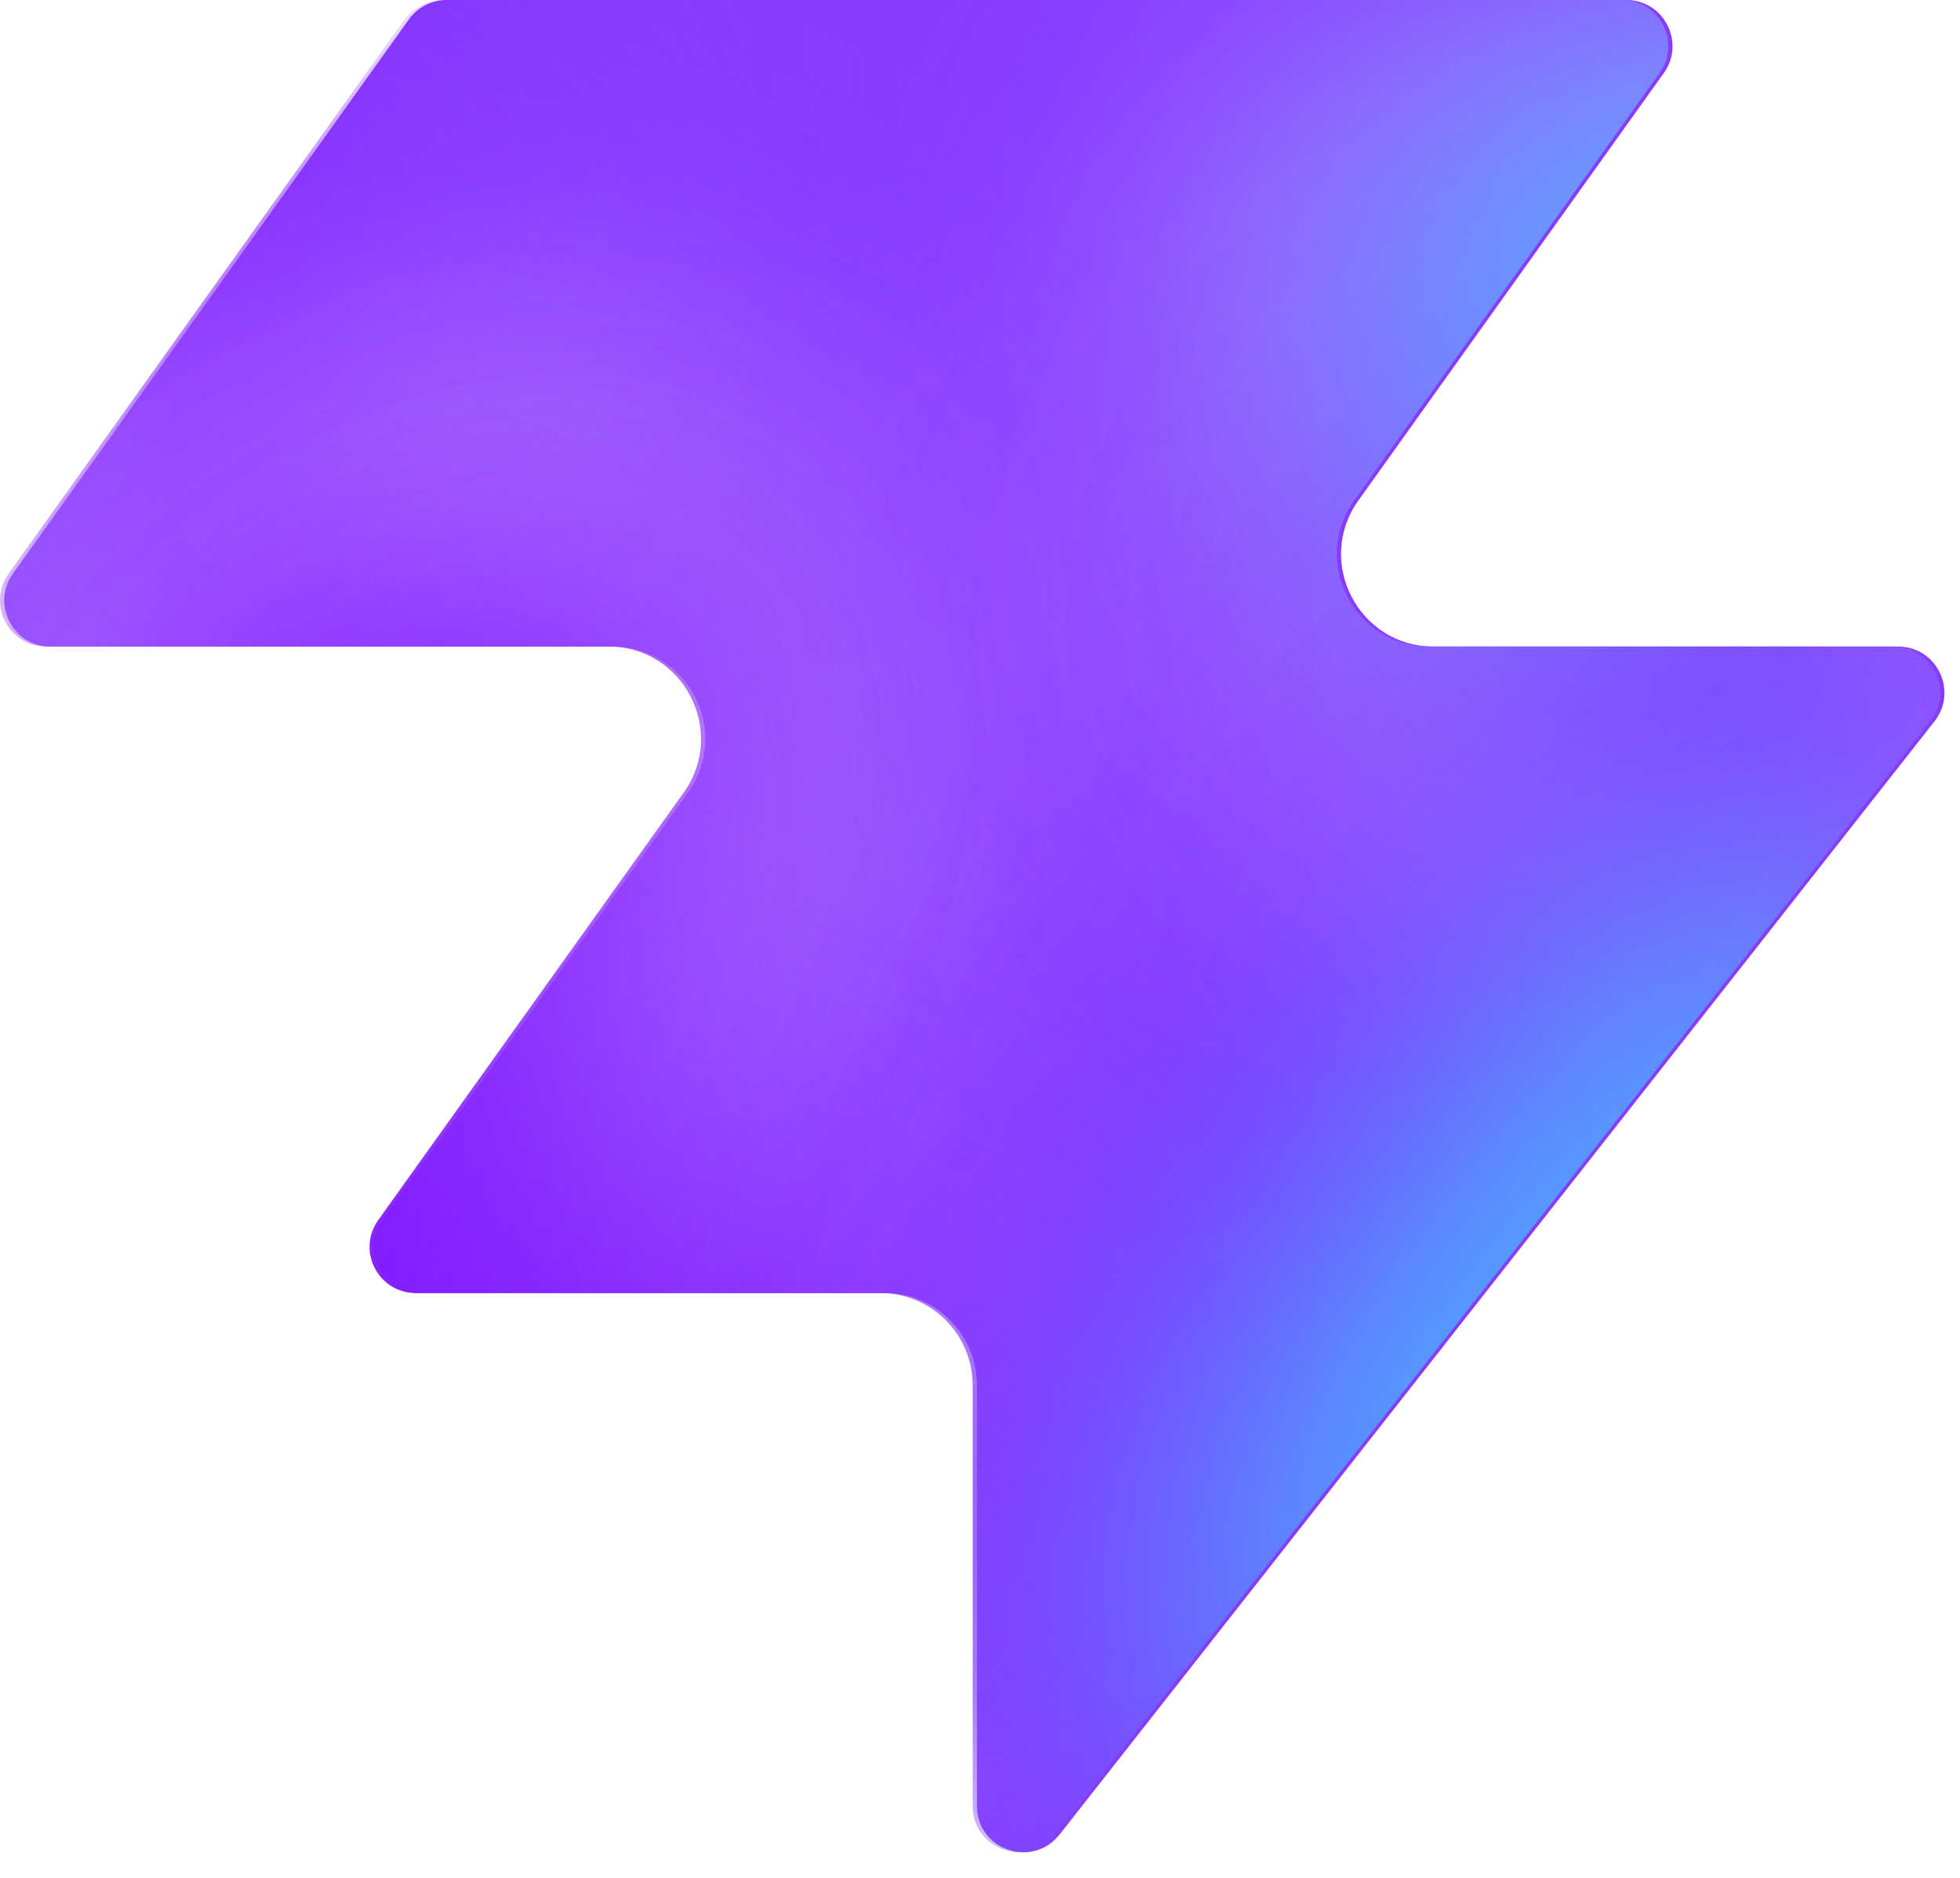
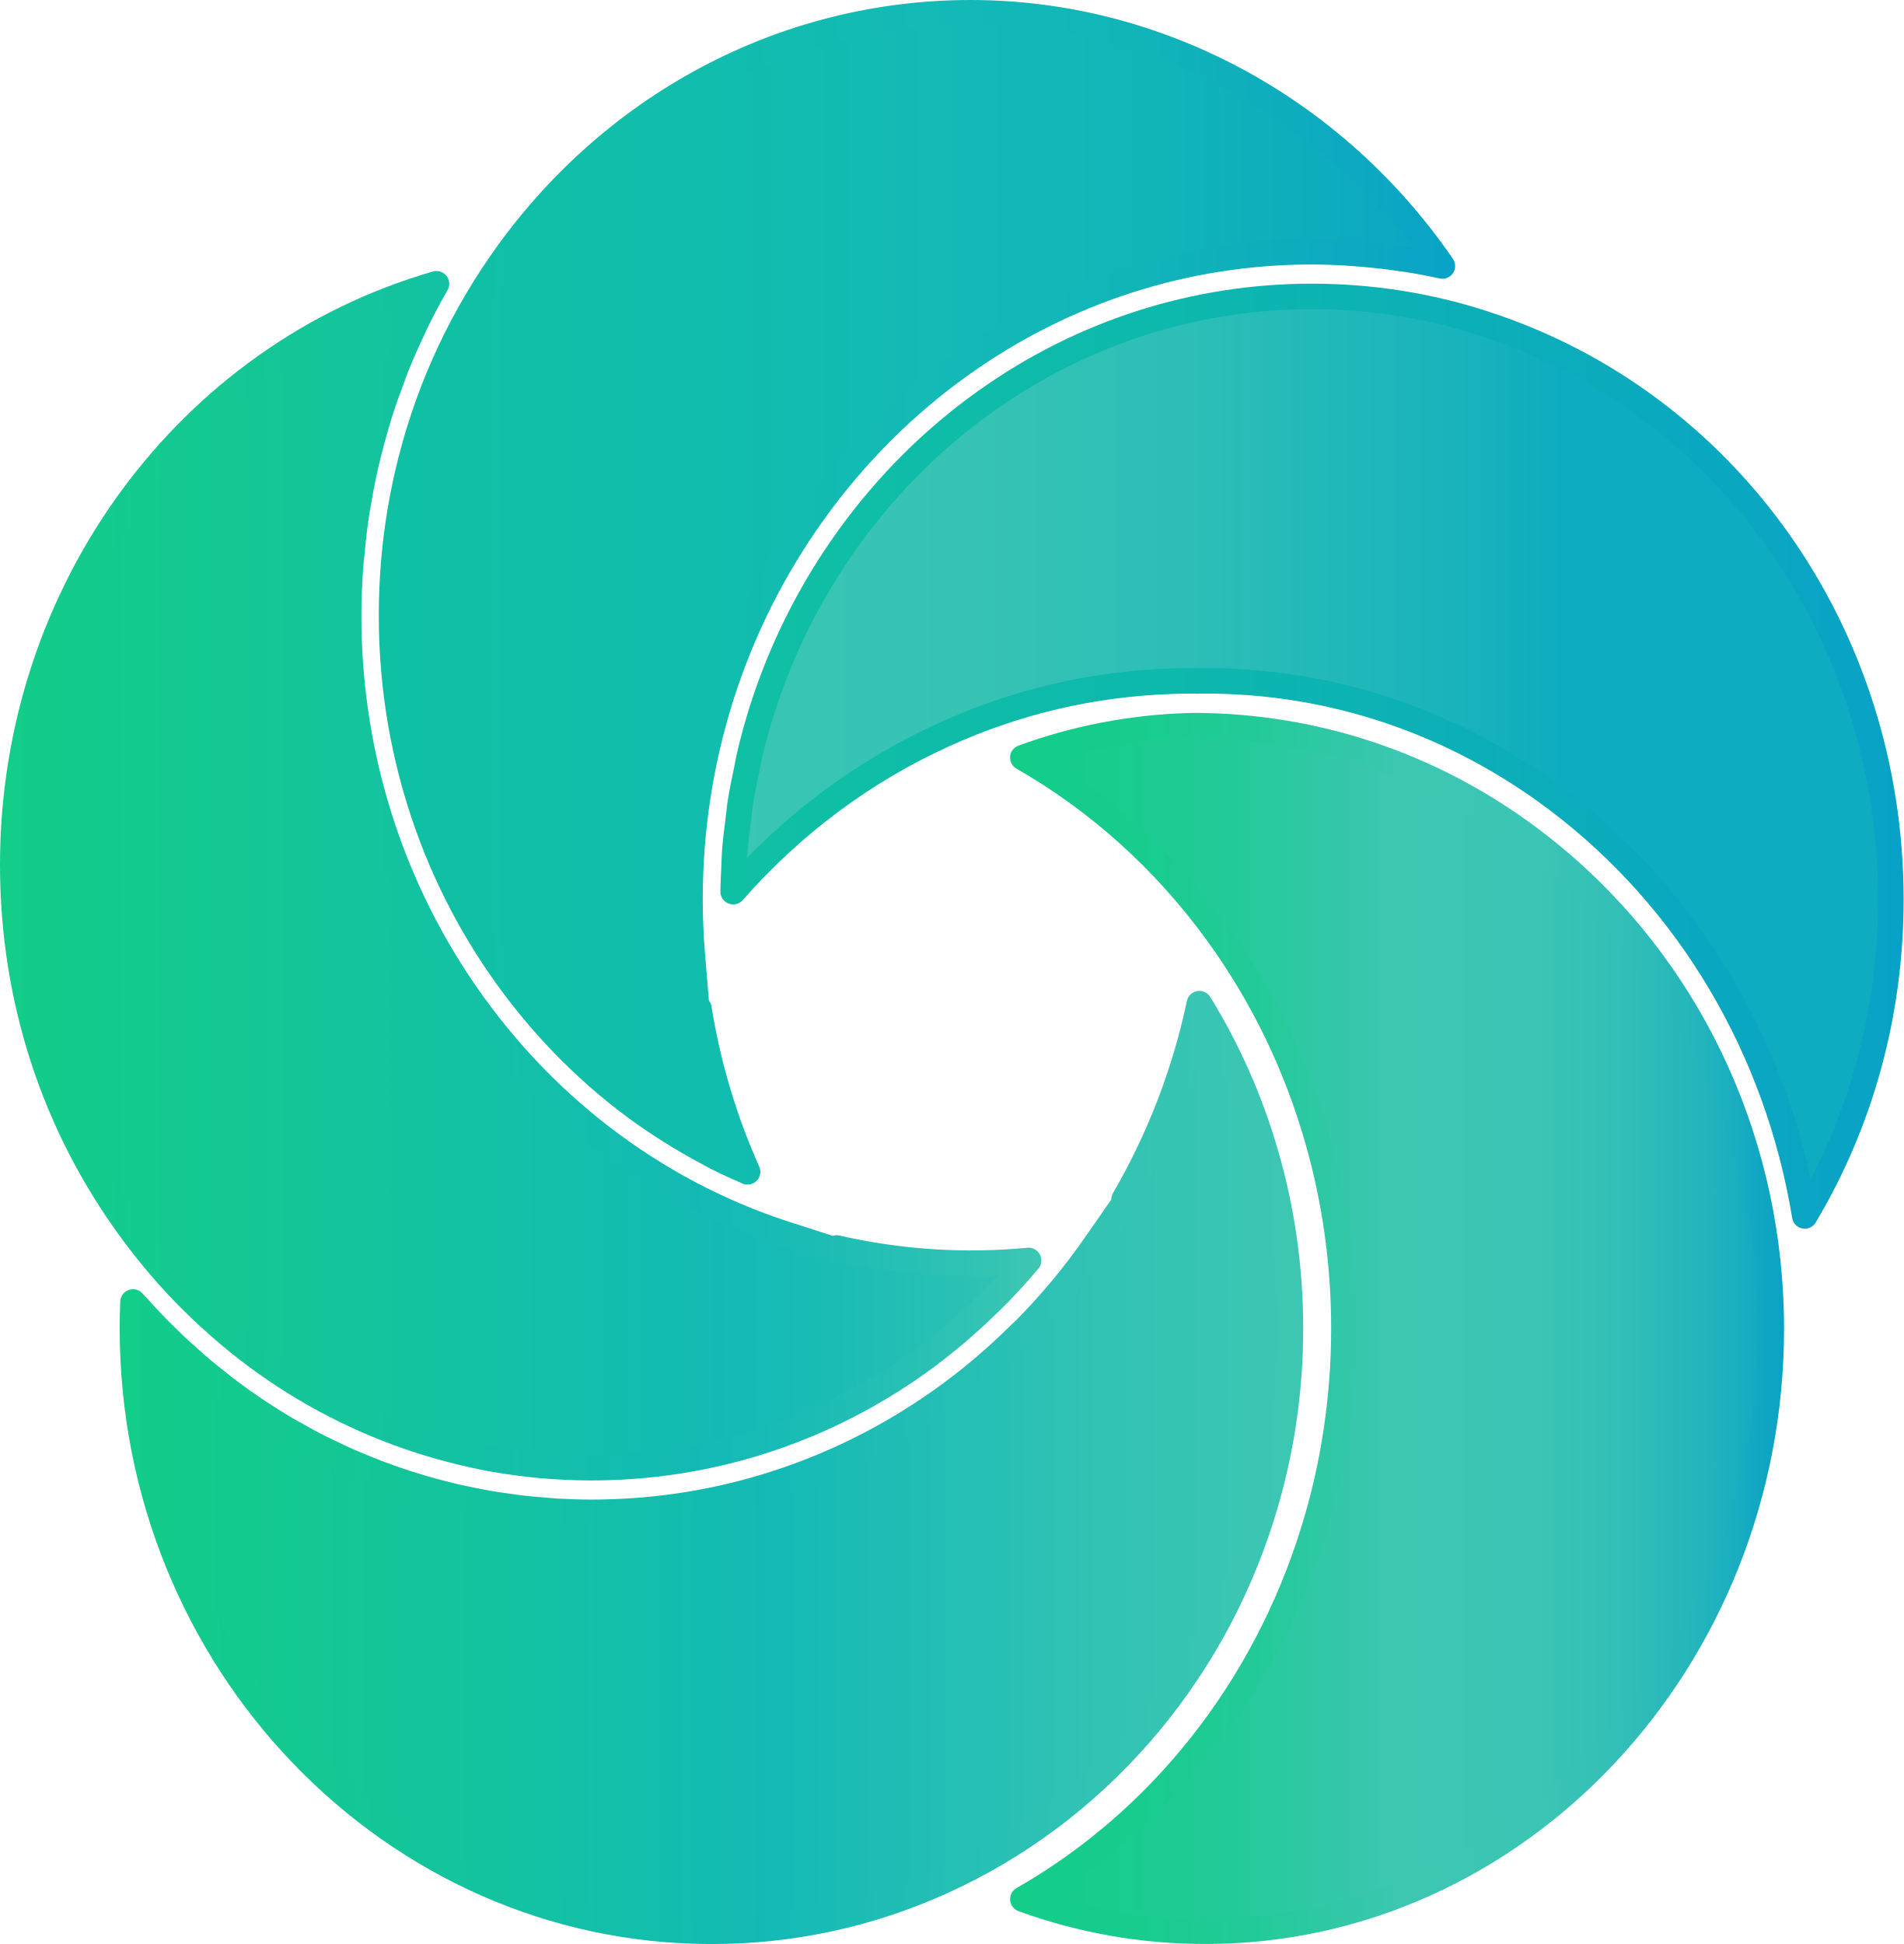
- <svg xmlns="http://www.w3.org/2000/svg" width="48" height="46" fill="none" viewBox="0 0 48 46">
-   <path fill="#863bff" d="M25.946 44.938c-.664.845-2.021.375-2.021-.698V33.937a2.26 2.26 0 0 0-2.262-2.262H10.287c-.92 0-1.456-1.04-.92-1.788l7.48-10.471c1.07-1.497 0-3.578-1.842-3.578H1.237c-.92 0-1.456-1.04-.92-1.788L10.013.474c.214-.297.556-.474.92-.474h28.894c.92 0 1.456 1.04.92 1.788l-7.48 10.471c-1.07 1.498 0 3.579 1.842 3.579h11.377c.943 0 1.473 1.088.89 1.83L25.947 44.94z" style="fill:#863bff;fill:color(display-p3 .525 .23 1);fill-opacity:1" />
-   <mask id="a" width="48" height="46" x="0" y="0" maskUnits="userSpaceOnUse" style="mask-type:alpha">
-     <path fill="#000" d="M25.842 44.938c-.664.844-2.021.375-2.021-.698V33.937a2.26 2.26 0 0 0-2.262-2.262H10.183c-.92 0-1.456-1.04-.92-1.788l7.48-10.471c1.07-1.498 0-3.579-1.842-3.579H1.133c-.92 0-1.456-1.04-.92-1.787L9.91.473c.214-.297.556-.474.92-.474h28.894c.92 0 1.456 1.04.92 1.788l-7.48 10.471c-1.07 1.498 0 3.578 1.842 3.578h11.377c.943 0 1.473 1.088.89 1.832L25.843 44.94z" style="fill:#000;fill-opacity:1" />
-   </mask>
-   <g mask="url(#a)">
-     <g filter="url(#b)">
-       <ellipse cx="5.508" cy="14.704" fill="#ede6ff" rx="5.508" ry="14.704" style="fill:#ede6ff;fill:color(display-p3 .927 .903 1);fill-opacity:1" transform="matrix(.00324 1 1 -.00324 -4.47 31.516)" />
-     </g>
-     <g filter="url(#c)">
-       <ellipse cx="10.399" cy="29.851" fill="#ede6ff" rx="10.399" ry="29.851" style="fill:#ede6ff;fill:color(display-p3 .927 .903 1);fill-opacity:1" transform="matrix(.00324 1 1 -.00324 -39.328 7.883)" />
-     </g>
-     <g filter="url(#d)">
-       <ellipse cx="5.508" cy="30.487" fill="#7e14ff" rx="5.508" ry="30.487" style="fill:#7e14ff;fill:color(display-p3 .492 .077 1);fill-opacity:1" transform="rotate(89.814 -25.913 -14.639)scale(1 -1)" />
-     </g>
-     <g filter="url(#e)">
-       <ellipse cx="5.508" cy="30.599" fill="#7e14ff" rx="5.508" ry="30.599" style="fill:#7e14ff;fill:color(display-p3 .492 .077 1);fill-opacity:1" transform="rotate(89.814 -32.644 -3.334)scale(1 -1)" />
-     </g>
-     <g filter="url(#f)">
-       <ellipse cx="5.508" cy="30.599" fill="#7e14ff" rx="5.508" ry="30.599" style="fill:#7e14ff;fill:color(display-p3 .492 .077 1);fill-opacity:1" transform="matrix(.00324 1 1 -.00324 -34.34 30.47)" />
-     </g>
-     <g filter="url(#g)">
-       <ellipse cx="14.072" cy="22.078" fill="#ede6ff" rx="14.072" ry="22.078" style="fill:#ede6ff;fill:color(display-p3 .927 .903 1);fill-opacity:1" transform="rotate(93.35 24.506 48.493)scale(-1 1)" />
-     </g>
-     <g filter="url(#h)">
-       <ellipse cx="3.47" cy="21.501" fill="#7e14ff" rx="3.47" ry="21.501" style="fill:#7e14ff;fill:color(display-p3 .492 .077 1);fill-opacity:1" transform="rotate(89.009 28.708 47.59)scale(-1 1)" />
-     </g>
-     <g filter="url(#i)">
-       <ellipse cx="3.47" cy="21.501" fill="#7e14ff" rx="3.47" ry="21.501" style="fill:#7e14ff;fill:color(display-p3 .492 .077 1);fill-opacity:1" transform="rotate(89.009 28.708 47.59)scale(-1 1)" />
-     </g>
-     <g filter="url(#j)">
-       <ellipse cx=".387" cy="8.972" fill="#7e14ff" rx="4.407" ry="29.108" style="fill:#7e14ff;fill:color(display-p3 .492 .077 1);fill-opacity:1" transform="rotate(39.51 .387 8.972)" />
-     </g>
-     <g filter="url(#k)">
-       <ellipse cx="47.523" cy="-6.092" fill="#7e14ff" rx="4.407" ry="29.108" style="fill:#7e14ff;fill:color(display-p3 .492 .077 1);fill-opacity:1" transform="rotate(37.892 47.523 -6.092)" />
-     </g>
-     <g filter="url(#l)">
-       <ellipse cx="41.412" cy="6.333" fill="#47bfff" rx="5.971" ry="9.665" style="fill:#47bfff;fill:color(display-p3 .28 .748 1);fill-opacity:1" transform="rotate(37.892 41.412 6.333)" />
-     </g>
-     <g filter="url(#m)">
-       <ellipse cx="-1.879" cy="38.332" fill="#7e14ff" rx="4.407" ry="29.108" style="fill:#7e14ff;fill:color(display-p3 .492 .077 1);fill-opacity:1" transform="rotate(37.892 -1.88 38.332)" />
-     </g>
-     <g filter="url(#n)">
-       <ellipse cx="-1.879" cy="38.332" fill="#7e14ff" rx="4.407" ry="29.108" style="fill:#7e14ff;fill:color(display-p3 .492 .077 1);fill-opacity:1" transform="rotate(37.892 -1.88 38.332)" />
-     </g>
-     <g filter="url(#o)">
-       <ellipse cx="35.651" cy="29.907" fill="#7e14ff" rx="4.407" ry="29.108" style="fill:#7e14ff;fill:color(display-p3 .492 .077 1);fill-opacity:1" transform="rotate(37.892 35.651 29.907)" />
-     </g>
-     <g filter="url(#p)">
-       <ellipse cx="38.418" cy="32.4" fill="#47bfff" rx="5.971" ry="15.297" style="fill:#47bfff;fill:color(display-p3 .28 .748 1);fill-opacity:1" transform="rotate(37.892 38.418 32.4)" />
-     </g>
-   </g>
+ <svg xmlns="http://www.w3.org/2000/svg" id="Layer_1" data-name="Layer 1" viewBox="0 0 895.12 913.92">
  <defs>
-     <filter id="b" width="60.045" height="41.654" x="-19.77" y="16.149" color-interpolation-filters="sRGB" filterUnits="userSpaceOnUse">
-       <feFlood flood-opacity="0" result="BackgroundImageFix" />
-       <feBlend in="SourceGraphic" in2="BackgroundImageFix" result="shape" />
-       <feGaussianBlur result="effect1_foregroundBlur_2002_17158" stdDeviation="7.659" />
-     </filter>
-     <filter id="c" width="90.34" height="51.437" x="-54.613" y="-7.533" color-interpolation-filters="sRGB" filterUnits="userSpaceOnUse">
-       <feFlood flood-opacity="0" result="BackgroundImageFix" />
-       <feBlend in="SourceGraphic" in2="BackgroundImageFix" result="shape" />
-       <feGaussianBlur result="effect1_foregroundBlur_2002_17158" stdDeviation="7.659" />
-     </filter>
-     <filter id="d" width="79.355" height="29.4" x="-49.64" y="2.03" color-interpolation-filters="sRGB" filterUnits="userSpaceOnUse">
-       <feFlood flood-opacity="0" result="BackgroundImageFix" />
-       <feBlend in="SourceGraphic" in2="BackgroundImageFix" result="shape" />
-       <feGaussianBlur result="effect1_foregroundBlur_2002_17158" stdDeviation="4.596" />
-     </filter>
-     <filter id="e" width="79.579" height="29.4" x="-45.045" y="20.029" color-interpolation-filters="sRGB" filterUnits="userSpaceOnUse">
-       <feFlood flood-opacity="0" result="BackgroundImageFix" />
-       <feBlend in="SourceGraphic" in2="BackgroundImageFix" result="shape" />
-       <feGaussianBlur result="effect1_foregroundBlur_2002_17158" stdDeviation="4.596" />
-     </filter>
-     <filter id="f" width="79.579" height="29.4" x="-43.513" y="21.178" color-interpolation-filters="sRGB" filterUnits="userSpaceOnUse">
-       <feFlood flood-opacity="0" result="BackgroundImageFix" />
-       <feBlend in="SourceGraphic" in2="BackgroundImageFix" result="shape" />
-       <feGaussianBlur result="effect1_foregroundBlur_2002_17158" stdDeviation="4.596" />
-     </filter>
-     <filter id="g" width="74.749" height="58.852" x="15.756" y="-17.901" color-interpolation-filters="sRGB" filterUnits="userSpaceOnUse">
-       <feFlood flood-opacity="0" result="BackgroundImageFix" />
-       <feBlend in="SourceGraphic" in2="BackgroundImageFix" result="shape" />
-       <feGaussianBlur result="effect1_foregroundBlur_2002_17158" stdDeviation="7.659" />
-     </filter>
-     <filter id="h" width="61.377" height="25.362" x="23.548" y="2.284" color-interpolation-filters="sRGB" filterUnits="userSpaceOnUse">
-       <feFlood flood-opacity="0" result="BackgroundImageFix" />
-       <feBlend in="SourceGraphic" in2="BackgroundImageFix" result="shape" />
-       <feGaussianBlur result="effect1_foregroundBlur_2002_17158" stdDeviation="4.596" />
-     </filter>
-     <filter id="i" width="61.377" height="25.362" x="23.548" y="2.284" color-interpolation-filters="sRGB" filterUnits="userSpaceOnUse">
-       <feFlood flood-opacity="0" result="BackgroundImageFix" />
-       <feBlend in="SourceGraphic" in2="BackgroundImageFix" result="shape" />
-       <feGaussianBlur result="effect1_foregroundBlur_2002_17158" stdDeviation="4.596" />
-     </filter>
-     <filter id="j" width="56.045" height="63.649" x="-27.636" y="-22.853" color-interpolation-filters="sRGB" filterUnits="userSpaceOnUse">
-       <feFlood flood-opacity="0" result="BackgroundImageFix" />
-       <feBlend in="SourceGraphic" in2="BackgroundImageFix" result="shape" />
-       <feGaussianBlur result="effect1_foregroundBlur_2002_17158" stdDeviation="4.596" />
-     </filter>
-     <filter id="k" width="54.814" height="64.646" x="20.116" y="-38.415" color-interpolation-filters="sRGB" filterUnits="userSpaceOnUse">
-       <feFlood flood-opacity="0" result="BackgroundImageFix" />
-       <feBlend in="SourceGraphic" in2="BackgroundImageFix" result="shape" />
-       <feGaussianBlur result="effect1_foregroundBlur_2002_17158" stdDeviation="4.596" />
-     </filter>
-     <filter id="l" width="33.541" height="35.313" x="24.641" y="-11.323" color-interpolation-filters="sRGB" filterUnits="userSpaceOnUse">
-       <feFlood flood-opacity="0" result="BackgroundImageFix" />
-       <feBlend in="SourceGraphic" in2="BackgroundImageFix" result="shape" />
-       <feGaussianBlur result="effect1_foregroundBlur_2002_17158" stdDeviation="4.596" />
-     </filter>
-     <filter id="m" width="54.814" height="64.646" x="-29.286" y="6.009" color-interpolation-filters="sRGB" filterUnits="userSpaceOnUse">
-       <feFlood flood-opacity="0" result="BackgroundImageFix" />
-       <feBlend in="SourceGraphic" in2="BackgroundImageFix" result="shape" />
-       <feGaussianBlur result="effect1_foregroundBlur_2002_17158" stdDeviation="4.596" />
-     </filter>
-     <filter id="n" width="54.814" height="64.646" x="-29.286" y="6.009" color-interpolation-filters="sRGB" filterUnits="userSpaceOnUse">
-       <feFlood flood-opacity="0" result="BackgroundImageFix" />
-       <feBlend in="SourceGraphic" in2="BackgroundImageFix" result="shape" />
-       <feGaussianBlur result="effect1_foregroundBlur_2002_17158" stdDeviation="4.596" />
-     </filter>
-     <filter id="o" width="54.814" height="64.646" x="8.244" y="-2.416" color-interpolation-filters="sRGB" filterUnits="userSpaceOnUse">
-       <feFlood flood-opacity="0" result="BackgroundImageFix" />
-       <feBlend in="SourceGraphic" in2="BackgroundImageFix" result="shape" />
-       <feGaussianBlur result="effect1_foregroundBlur_2002_17158" stdDeviation="4.596" />
-     </filter>
-     <filter id="p" width="39.409" height="43.623" x="18.713" y="10.588" color-interpolation-filters="sRGB" filterUnits="userSpaceOnUse">
-       <feFlood flood-opacity="0" result="BackgroundImageFix" />
-       <feBlend in="SourceGraphic" in2="BackgroundImageFix" result="shape" />
-       <feGaussianBlur result="effect1_foregroundBlur_2002_17158" stdDeviation="4.596" />
-     </filter>
+     <style>
+       .cls-1 {
+         fill: url(#linear-gradient);
+         stroke: url(#New_Gradient_Swatch_3);
+       }
+ 
+       .cls-1, .cls-2, .cls-3, .cls-4, .cls-5 {
+         stroke-linecap: round;
+         stroke-linejoin: round;
+         stroke-width: 12px;
+       }
+ 
+       .cls-2 {
+         fill: url(#linear-gradient-3);
+         stroke: url(#New_Gradient_Swatch_5);
+       }
+ 
+       .cls-3 {
+         fill: url(#linear-gradient-6);
+         stroke: url(#linear-gradient-7);
+       }
+ 
+       .cls-4 {
+         fill: url(#linear-gradient-2);
+         stroke: url(#New_Gradient_Swatch_4);
+       }
+ 
+       .cls-5 {
+         fill: url(#linear-gradient-4);
+         stroke: url(#linear-gradient-5);
+       }
+     </style>
+     <linearGradient id="linear-gradient" x1="174.02" y1="278.45" x2="700.72" y2="278.45" gradientUnits="userSpaceOnUse">
+       <stop offset="0" stop-color="#0fc1a3" />
+       <stop offset=".31" stop-color="#11bdad" />
+       <stop offset=".5" stop-color="#13bab6" />
+       <stop offset=".7" stop-color="#11b5b8" />
+       <stop offset=".91" stop-color="#0ca9c1" />
+       <stop offset="1" stop-color="#09a2c7" />
+     </linearGradient>
+     <linearGradient id="New_Gradient_Swatch_3" data-name="New Gradient Swatch 3" x1="178.11" y1="278.45" x2="684.2" y2="278.45" gradientUnits="userSpaceOnUse">
+       <stop offset="0" stop-color="#0fc1a3" />
+       <stop offset=".31" stop-color="#11bdad" />
+       <stop offset=".5" stop-color="#13bab6" />
+       <stop offset=".7" stop-color="#11b5b8" />
+       <stop offset=".91" stop-color="#0ca9c1" />
+       <stop offset="1" stop-color="#09a2c7" />
+     </linearGradient>
+     <linearGradient id="linear-gradient-2" x1="-4.09" y1="411.69" x2="507.19" y2="411.69" gradientUnits="userSpaceOnUse">
+       <stop offset="0" stop-color="#13cd89" />
+       <stop offset=".22" stop-color="#13c893" />
+       <stop offset=".58" stop-color="#13bdae" />
+       <stop offset=".68" stop-color="#13bab6" />
+       <stop offset=".77" stop-color="#1abcb5" />
+       <stop offset=".92" stop-color="#2ec2b4" />
+       <stop offset="1" stop-color="#3dc7b3" />
+     </linearGradient>
+     <linearGradient id="New_Gradient_Swatch_4" data-name="New Gradient Swatch 4" x1="0" y1="411.69" x2="489.66" y2="411.69" gradientUnits="userSpaceOnUse">
+       <stop offset="0" stop-color="#13cd89" />
+       <stop offset=".22" stop-color="#13c893" />
+       <stop offset=".58" stop-color="#13bdae" />
+       <stop offset=".68" stop-color="#13bab6" />
+       <stop offset=".77" stop-color="#1abcb5" />
+       <stop offset=".92" stop-color="#2ec2b4" />
+       <stop offset="1" stop-color="#3dc7b3" />
+     </linearGradient>
+     <linearGradient id="linear-gradient-3" x1="52.18" y1="689.87" x2="616.87" y2="689.87" gradientUnits="userSpaceOnUse">
+       <stop offset="0" stop-color="#13cd89" />
+       <stop offset=".17" stop-color="#13c893" />
+       <stop offset=".47" stop-color="#13bdae" />
+       <stop offset=".55" stop-color="#13bab6" />
+       <stop offset=".65" stop-color="#1fbdb5" />
+       <stop offset=".86" stop-color="#35c4b3" />
+       <stop offset="1" stop-color="#3dc7b3" />
+     </linearGradient>
+     <linearGradient id="New_Gradient_Swatch_5" data-name="New Gradient Swatch 5" x1="56.27" y1="689.87" x2="612.78" y2="689.87" gradientUnits="userSpaceOnUse">
+       <stop offset="0" stop-color="#13cd89" />
+       <stop offset=".17" stop-color="#13c893" />
+       <stop offset=".47" stop-color="#13bdae" />
+       <stop offset=".55" stop-color="#13bab6" />
+       <stop offset=".65" stop-color="#1fbdb5" />
+       <stop offset=".86" stop-color="#35c4b3" />
+       <stop offset="1" stop-color="#3dc7b3" />
+     </linearGradient>
+     <linearGradient id="linear-gradient-4" x1="456.26" y1="624.53" x2="842.97" y2="624.53" gradientUnits="userSpaceOnUse">
+       <stop offset="0" stop-color="#13cd89" />
+       <stop offset=".16" stop-color="#17cc8d" />
+       <stop offset=".32" stop-color="#23ca99" />
+       <stop offset=".48" stop-color="#38c7ae" />
+       <stop offset=".51" stop-color="#3dc7b3" />
+       <stop offset=".69" stop-color="#3ac5b4" />
+       <stop offset=".8" stop-color="#31beb7" />
+       <stop offset=".9" stop-color="#22b4bd" />
+       <stop offset=".98" stop-color="#0ea5c4" />
+       <stop offset="1" stop-color="#09a2c7" />
+     </linearGradient>
+     <linearGradient id="linear-gradient-5" x1="474.95" y1="624.53" x2="838.88" y2="624.53" gradientUnits="userSpaceOnUse">
+       <stop offset="0" stop-color="#13cd89" />
+       <stop offset=".16" stop-color="#17cc8d" />
+       <stop offset=".32" stop-color="#23ca99" />
+       <stop offset=".48" stop-color="#38c7ae" />
+       <stop offset=".51" stop-color="#3dc7b3" />
+       <stop offset=".69" stop-color="#3ac5b4" />
+       <stop offset=".8" stop-color="#31beb7" />
+       <stop offset=".9" stop-color="#22b4bd" />
+       <stop offset=".98" stop-color="#0ea5c4" />
+       <stop offset="1" stop-color="#09a2c7" />
+     </linearGradient>
+     <linearGradient id="linear-gradient-6" x1="334.52" y1="355.48" x2="899.21" y2="355.48" gradientUnits="userSpaceOnUse">
+       <stop offset="0" stop-color="#3ac6b3" />
+       <stop offset=".22" stop-color="#36c3b4" />
+       <stop offset=".42" stop-color="#2bbdb7" />
+       <stop offset=".62" stop-color="#19b3bc" />
+       <stop offset=".71" stop-color="#0dacc0" />
+     </linearGradient>
+     <linearGradient id="linear-gradient-7" x1="338.75" y1="355.48" x2="895.12" y2="355.48" gradientUnits="userSpaceOnUse">
+       <stop offset="0" stop-color="#0fc1a3" />
+       <stop offset=".38" stop-color="#0db8ad" />
+       <stop offset="1" stop-color="#09a2c7" />
+     </linearGradient>
  </defs>
+   <path class="cls-1" d="M235.66,123.49c-21.08,30.31-35.94,64.09-44.13,99.82-4.91,21.44-7.42,43.59-7.42,66.11,0,27.94,3.9,55.53,11.59,81.99,17.36,59.97,54.11,113.05,103.5,149.46,5.21,3.84,10.58,7.41,16.01,10.84,1.5.95,3.01,1.86,4.52,2.78,4.56,2.76,9.18,5.38,13.88,7.86,1.06.56,2.1,1.16,3.16,1.71,4.84,2.47,9.78,4.68,14.75,6.84-10.97-24.49-18.62-50.21-22.92-76.89l-.89,1.22-2.25-27.24c-.68-8.27-1.02-16.75-1.02-25.19,0-32.54,4.91-64.57,14.58-95.16,19.98-63.28,60.22-118.87,113.29-156.52,48.57-34.53,105.48-52.78,164.56-52.78,6.61,0,13.18.31,19.74.77,1.78.12,3.56.28,5.34.44,5.49.49,10.95,1.12,16.39,1.93,1.15.17,2.3.29,3.45.47,5.51.88,10.99,1.9,16.42,3.11C627.44,51.03,544.6,6,456.4,6s-169.64,43.92-220.74,117.49Z" />
+   <path class="cls-4" d="M62.58,579.47l.02.02c6.5,8.78,13.42,17.08,20.71,24.91,6.44,6.9,13.21,13.35,20.2,19.48,1.58,1.38,3.16,2.76,4.76,4.1,21.96,18.36,46.4,32.9,72.51,43.29,3.42,1.36,6.87,2.66,10.35,3.88,6.88,2.41,13.86,4.54,20.94,6.37,6.33,1.63,12.7,3.12,19.17,4.29,15.36,2.76,31.08,4.18,47.03,4.18,3.05,0,6.08-.05,9.08-.17,51.69-1.75,101.49-18.68,144.11-48.96,5.89-4.17,11.53-8.64,17.06-13.25,1.61-1.34,3.18-2.74,4.76-4.12,4.09-3.57,8.07-7.26,11.94-11.08,1.43-1.41,2.89-2.79,4.29-4.23,4.89-5.02,9.62-10.21,14.14-15.62-30.34,2.92-60.82.88-90.21-5.84l.81,1.45-24.68-7.96s-.03,0-.05-.01c-21.93-7.07-42.93-16.82-62.68-29.08-6.58-4.09-13.03-8.45-19.32-13.09-53.03-39.1-92.5-96.12-111.15-160.54-8.26-28.42-12.45-58.06-12.45-88.06,0-7.56.32-15.06.84-22.53.17-2.42.47-4.81.7-7.22.47-5.04.99-10.07,1.69-15.06.4-2.8.89-5.58,1.36-8.36.77-4.58,1.62-9.13,2.59-13.65.61-2.86,1.27-5.7,1.96-8.53,1.09-4.46,2.29-8.88,3.58-13.28.8-2.73,1.58-5.45,2.45-8.16,1.49-4.62,3.14-9.18,4.85-13.73.89-2.36,1.7-4.75,2.65-7.08,2.34-5.8,4.89-11.52,7.59-17.18.47-.99.87-2.01,1.35-2.99,3.03-6.18,6.25-12.27,9.7-18.25C88.42,167.02,6,278.06,6,406.53c0,63.23,19.56,123.04,56.58,172.95Z" />
+   <path class="cls-2" d="M593.18,713.1c9.03-28.47,13.6-58.27,13.6-88.61,0-27.92-3.9-55.5-11.59-81.96-7.25-25.08-17.73-48.77-31.24-70.69-6.83,32.44-18.88,63.61-35.42,92.08l1.52-.29-14.68,21.14c-10,14.39-21.1,27.77-33.21,40.04-.66.67-1.4,1.25-2.06,1.91-11.56,11.49-23.96,22.06-37.26,31.49-45.78,32.53-99.28,50.72-154.74,52.59-3.19.13-6.49.19-9.82.19-5.47,0-10.9-.18-16.31-.48-1.8-.1-3.59-.3-5.38-.44-3.59-.27-7.18-.55-10.75-.96-2.13-.24-4.24-.57-6.36-.86-3.2-.44-6.4-.88-9.58-1.43-2.23-.38-4.45-.84-6.67-1.27-3.03-.6-6.06-1.22-9.07-1.91-2.25-.52-4.49-1.09-6.72-1.66-2.94-.76-5.86-1.55-8.76-2.4-2.24-.65-4.46-1.33-6.68-2.04-2.87-.91-5.71-1.88-8.54-2.89-2.19-.78-4.37-1.56-6.54-2.39-2.83-1.09-5.64-2.24-8.44-3.42-2.1-.88-4.21-1.75-6.29-2.69-2.86-1.29-5.69-2.66-8.51-4.05-1.95-.95-3.91-1.87-5.84-2.87-3.05-1.58-6.04-3.27-9.03-4.97-1.64-.93-3.31-1.8-4.93-2.76-4.17-2.47-8.27-5.06-12.32-7.74-.68-.45-1.36-.9-2.04-1.36-4.12-2.78-8.19-5.67-12.18-8.68-1.5-1.13-2.96-2.35-4.44-3.51-2.75-2.16-5.5-4.32-8.19-6.58-1.68-1.41-3.3-2.9-4.95-4.35-2.42-2.13-4.83-4.27-7.19-6.49-1.7-1.6-3.35-3.26-5.02-4.9-2.23-2.2-4.44-4.41-6.61-6.69-1.66-1.74-3.28-3.52-4.9-5.31-1.16-1.28-2.36-2.5-3.5-3.8-.17,4.12-.26,8.27-.26,12.42,0,156.28,122.13,283.43,272.25,283.43,37.93,0,74.61-7.96,109.02-23.65,70.99-32.31,125.53-94.69,149.64-171.17Z" />
+   <path class="cls-5" d="M831.97,601.54l-.04-.49c-6.53-83.53-48.12-159.35-114.11-208.01-45.57-33.59-99.18-51.47-155.14-51.9-1.58.03-3.16.02-4.72.09-26.52.91-52.31,5.92-77.01,14.93,35.5,20.28,66.85,48.52,91.56,82.64,21.31,29.37,37.21,62.25,47.24,97.71,8.08,28.42,12.17,58.02,12.17,87.97,0,32.55-4.8,64.55-14.28,95.11-22.95,74.41-72.16,136.42-136.68,173.24,27.5,10.01,56.29,15.08,85.86,15.08,146.7,0,266.06-127.15,266.06-283.43,0-7.72-.32-15.44-.91-22.95Z" />
+   <path class="cls-3" d="M697.73,152.09c-26.04-8.45-53.24-12.73-80.87-12.73-55,0-107.97,16.99-153.19,49.13-49.43,35.07-86.9,86.82-105.5,145.73-2.21,6.99-4.14,14.07-5.81,21.21-.52,2.24-.86,4.52-1.34,6.77-1.03,4.93-2.08,9.85-2.86,14.83-.44,2.82-.68,5.67-1.04,8.51-.56,4.46-1.17,8.91-1.53,13.4-.25,3.1-.3,6.24-.45,9.36-.18,3.62-.37,7.24-.41,10.88,27.6-31.44,61.33-56.65,98.8-73.67,33.88-15.5,69.97-23.99,107.25-25.25,3.19-.13,6.49-.19,9.82-.19.69,0,1.37.08,2.06.08,1.39-.02,2.73-.08,4.14-.08,59.66,0,116.84,19.33,165.37,55.91,62.1,46.82,103.53,117.05,116.45,195.64h0c26.56-44.58,40.48-95.5,40.48-148.8,0-124.91-76.91-233.71-191.39-270.72Z" />
</svg>
